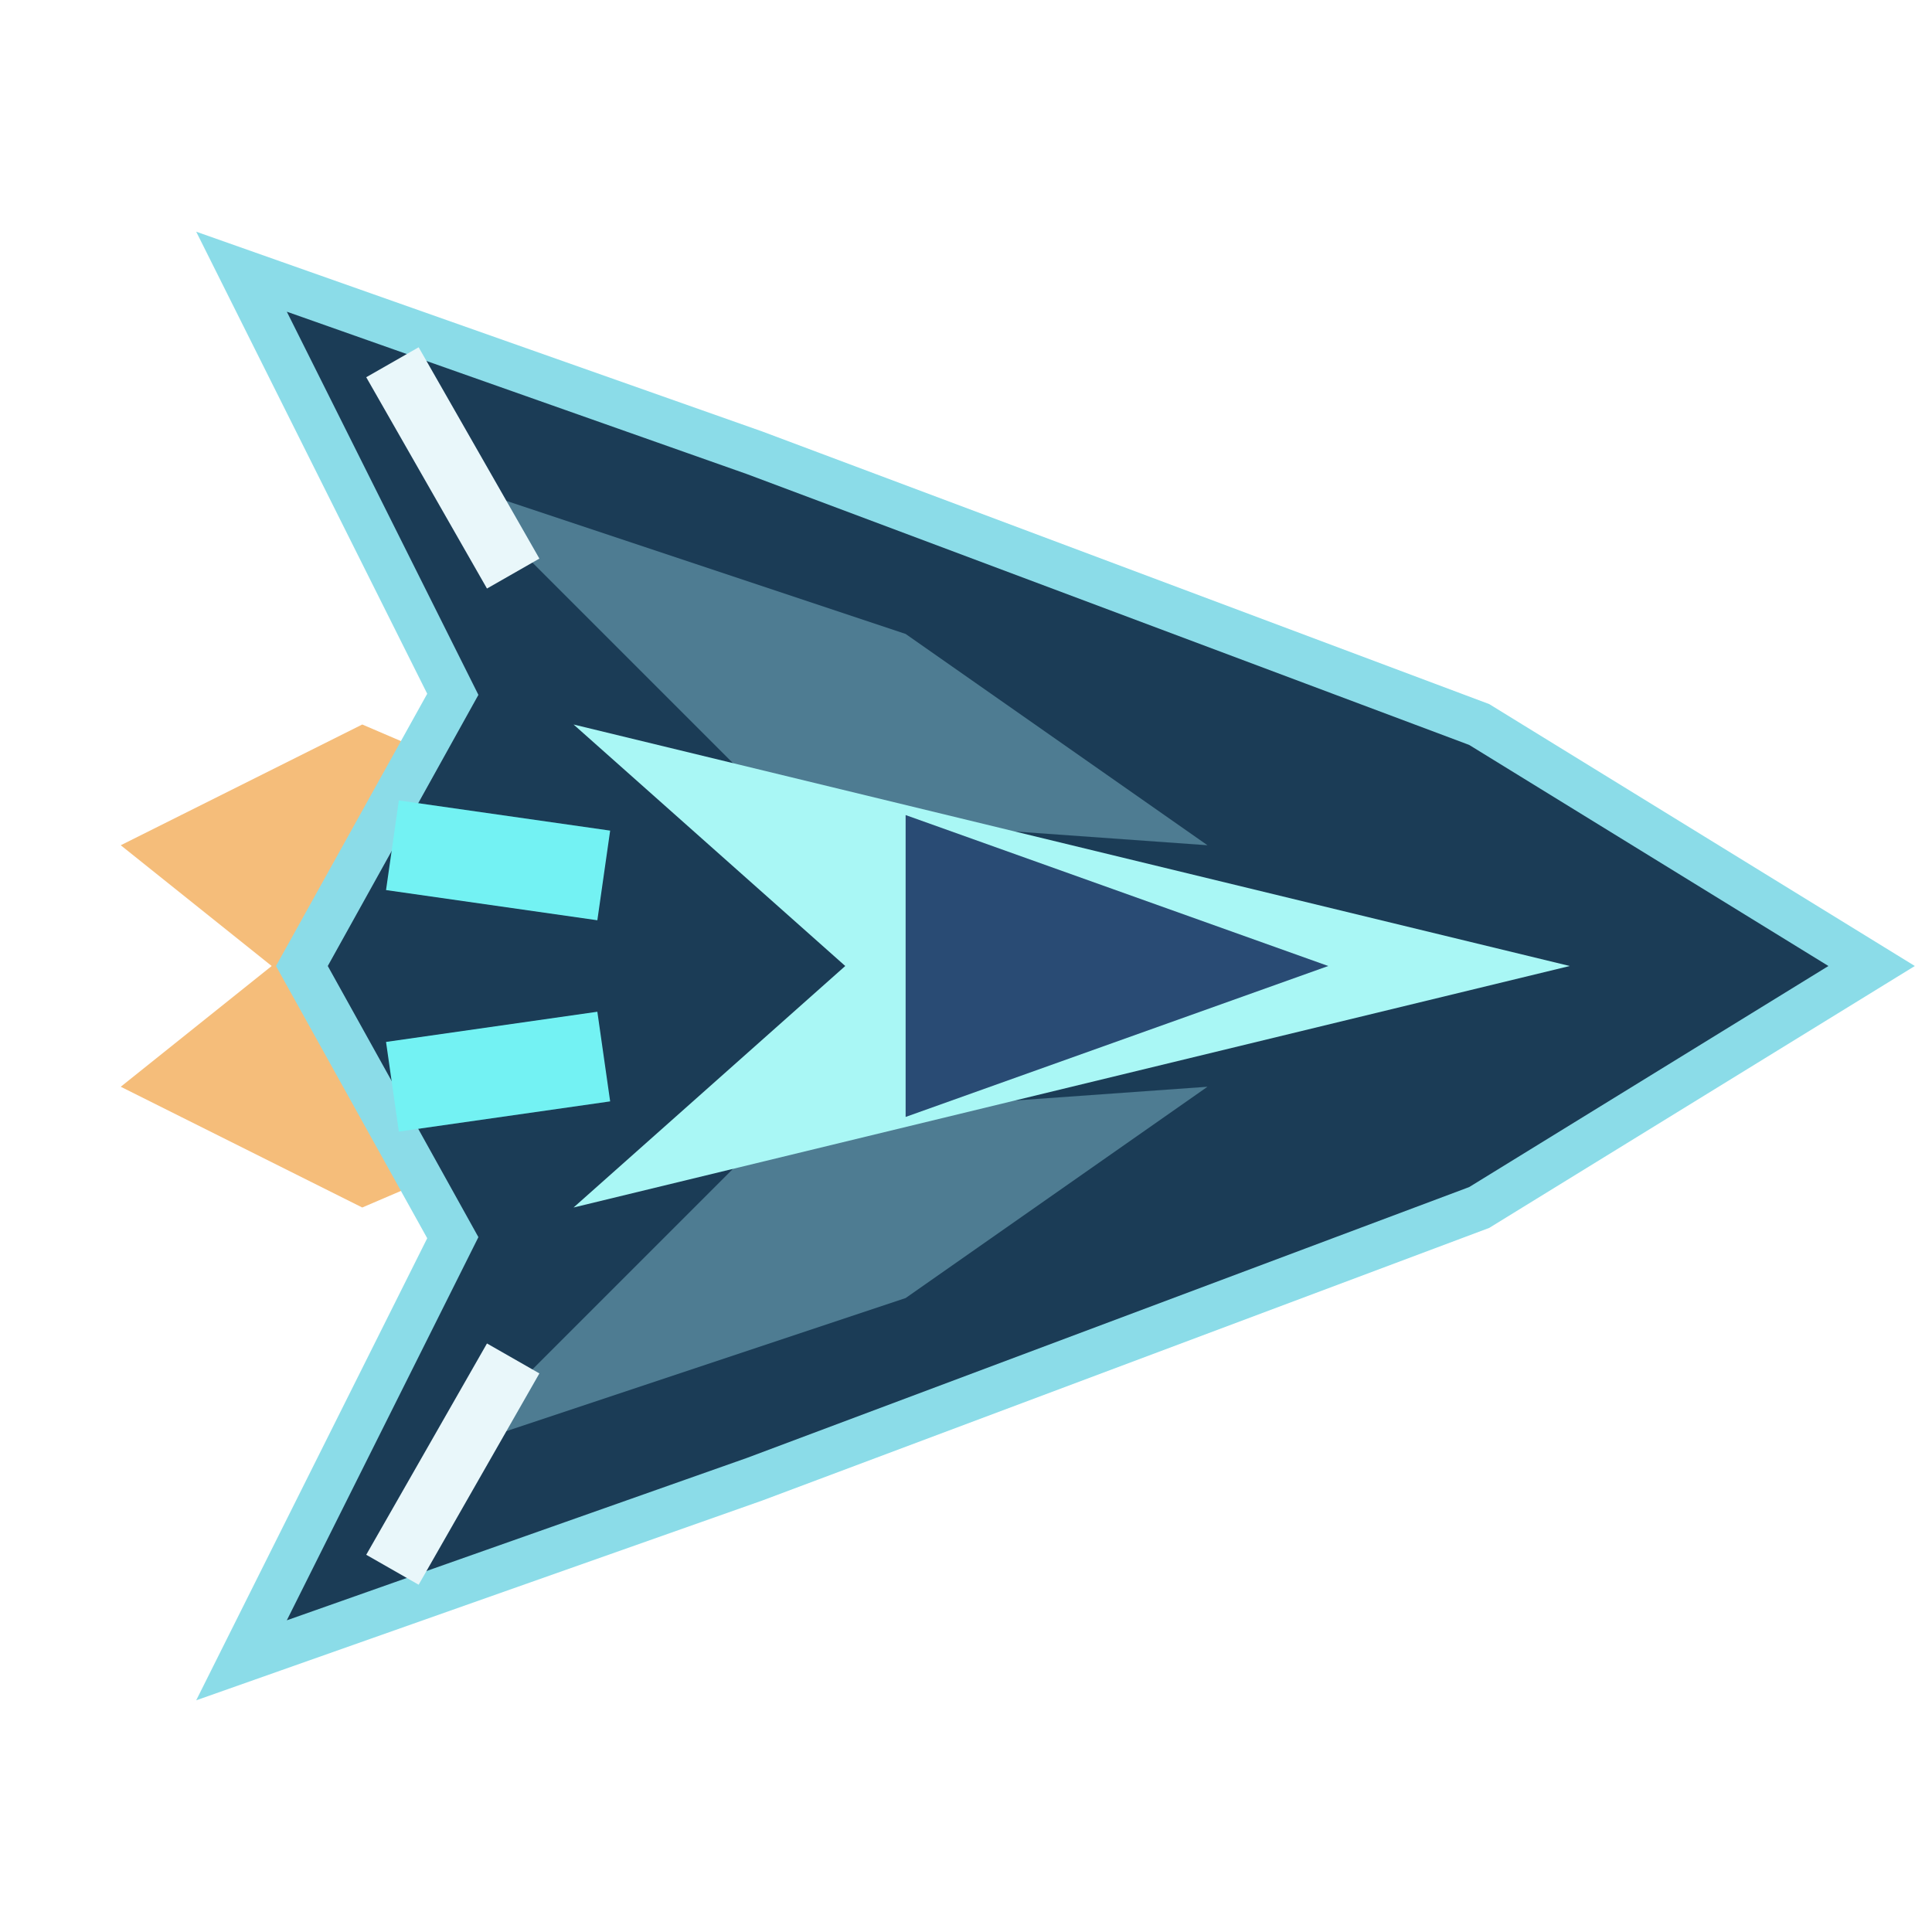
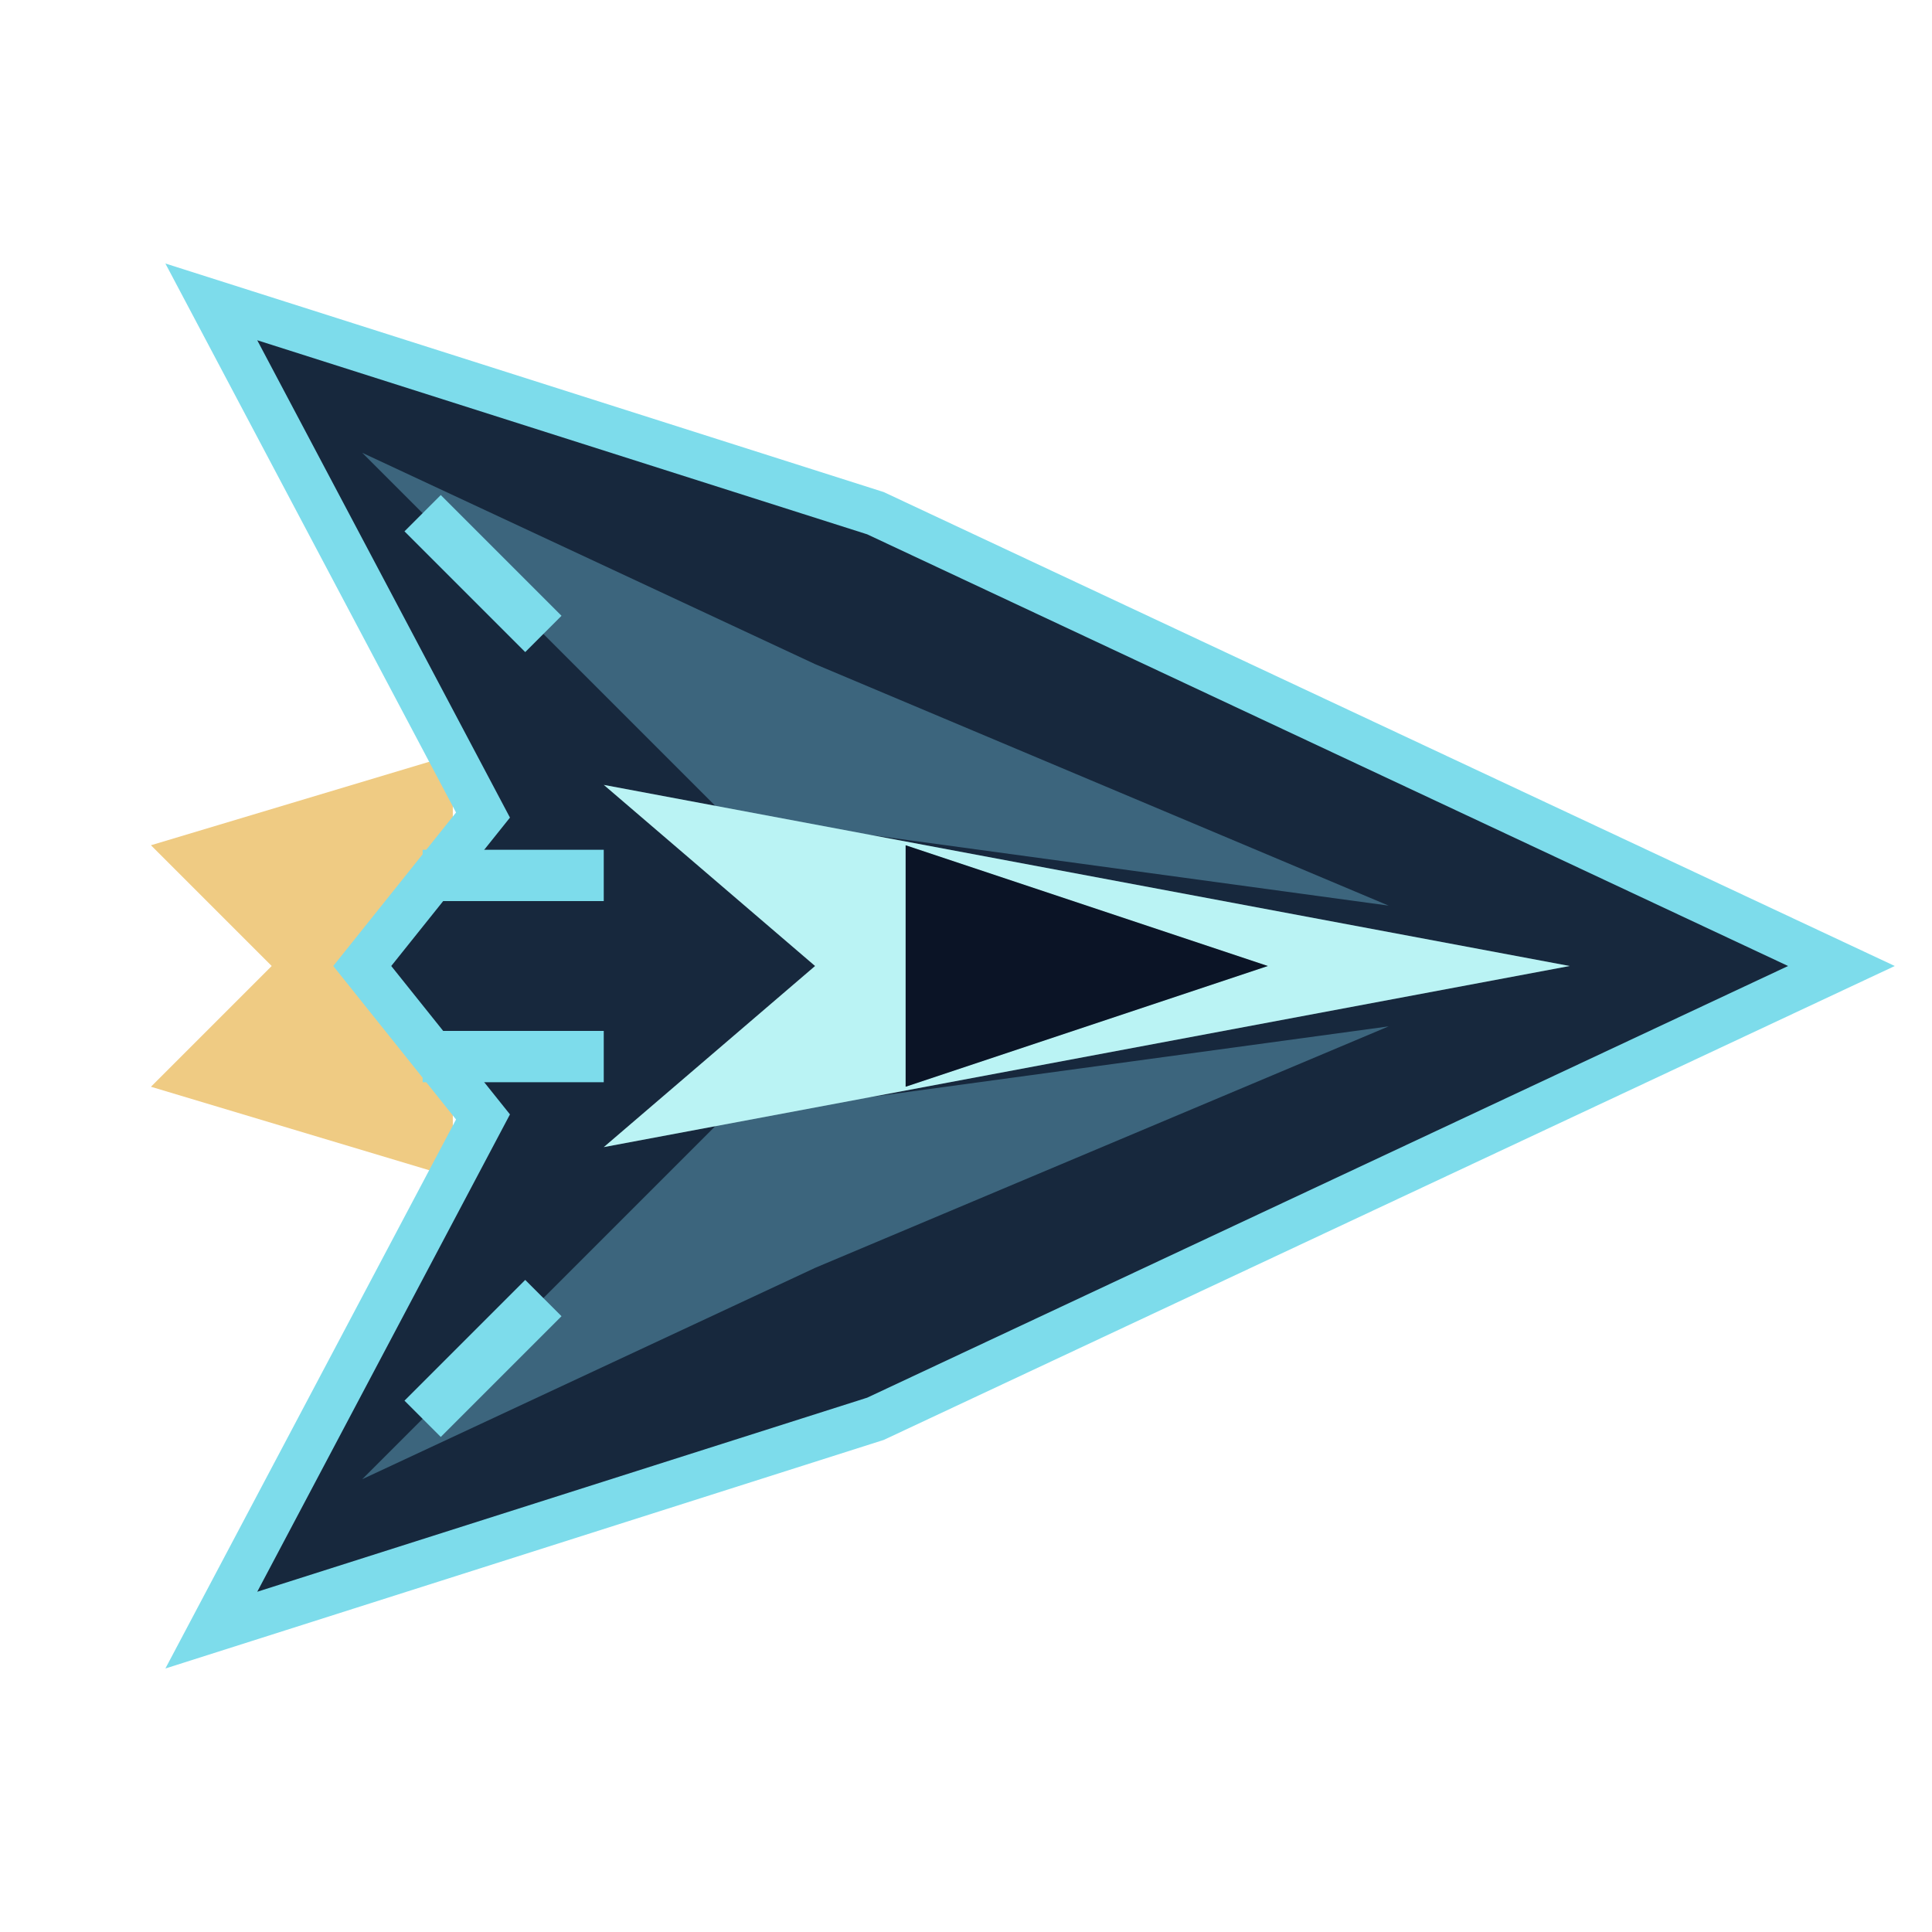
<svg xmlns="http://www.w3.org/2000/svg" width="64" height="64" viewBox="-32 -32 64 64">
-   <path d="M-28-4L-20-8L-13-5V5L-20 8L-28 4L-23 0Z" fill="#f5bd7a" />
-   <path d="M-24-23L-7-17L17-8L30 0L17 8L-7 17L-24 23L-17 9L-22 0L-17-9Z" fill="#1b3c56" stroke="#8bdce8" stroke-width="1.5" />
-   <path d="M-17-16L-2-11L8-4L-6-5Z M-17 16L-2 11L8 4L-6 5Z" fill="#4e7c92" />
-   <path d="M-13-8L20 0L-13 8L-4 0Z" fill="#a9f7f5" />
-   <path d="M-2-5L12 0L-2 5Z" fill="#294b74" />
-   <path d="M-19-20L-15-13M-19 20L-15 13" stroke="#e9f7fa" stroke-width="2" />
-   <path d="M-19-4L-12-3M-19 4L-12 3" stroke="#73f2f3" stroke-width="3" />
+   <path d="M-27-4L-17-7V7L-27 4L-23 0Z" fill="#efcb83" />
+   <path d="M-25-22L-3-15L29 0L-3 15L-25 22L-16 5L-20 0L-16-5Z" fill="#17283d" stroke="#7ddceb" stroke-width="1.5" />
+   <path d="M-20-17L-5-10L14-2L-8-5Z M-20 17L-5 10L14 2L-8 5Z" fill="#3c657d" />
+   <path d="M-12-6L20 0L-12 6L-5 0Z" fill="#baf3f4" />
+   <path d="M-2-4L10 0L-2 4Z" fill="#0b1426" />
+   <path d="M-18-15L-14-11M-18 15L-14 11M-18-3H-12M-18 3H-12" stroke="#7ddceb" stroke-width="1.7" />
</svg>
